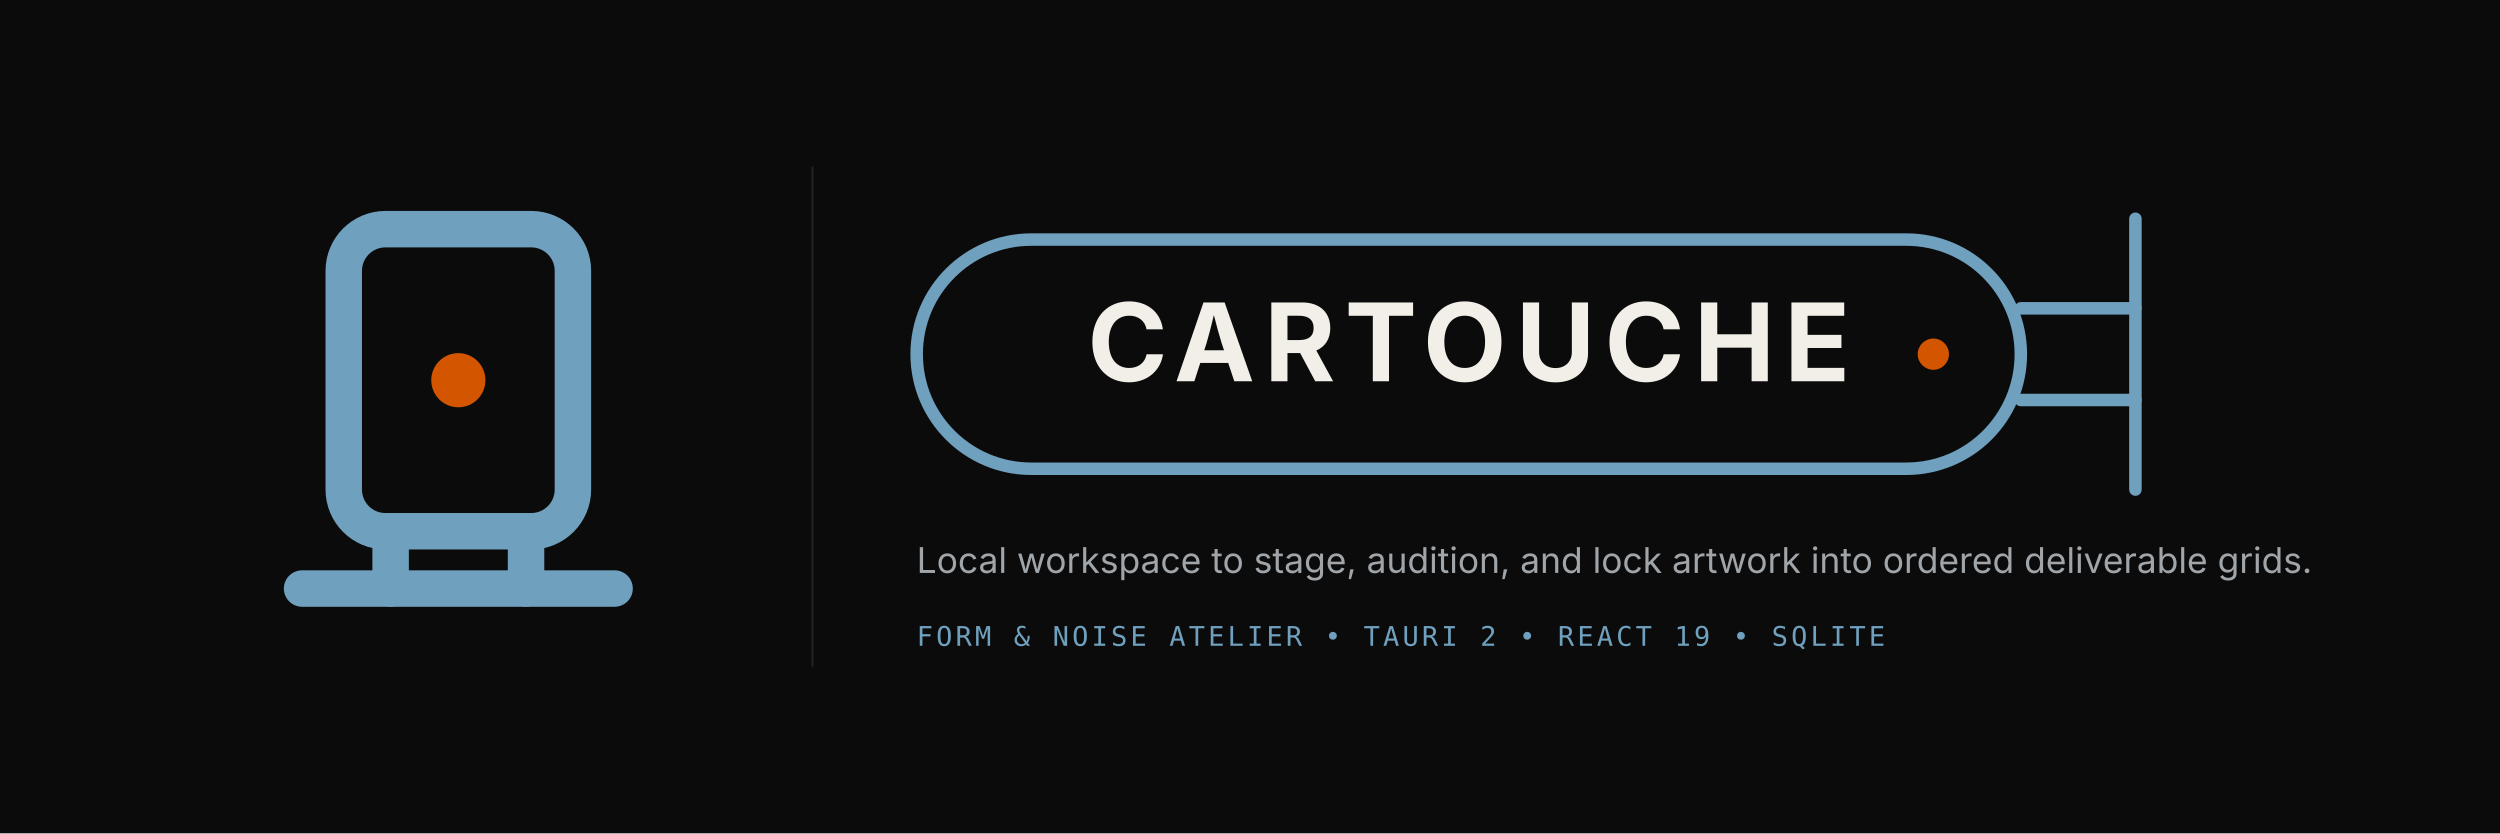
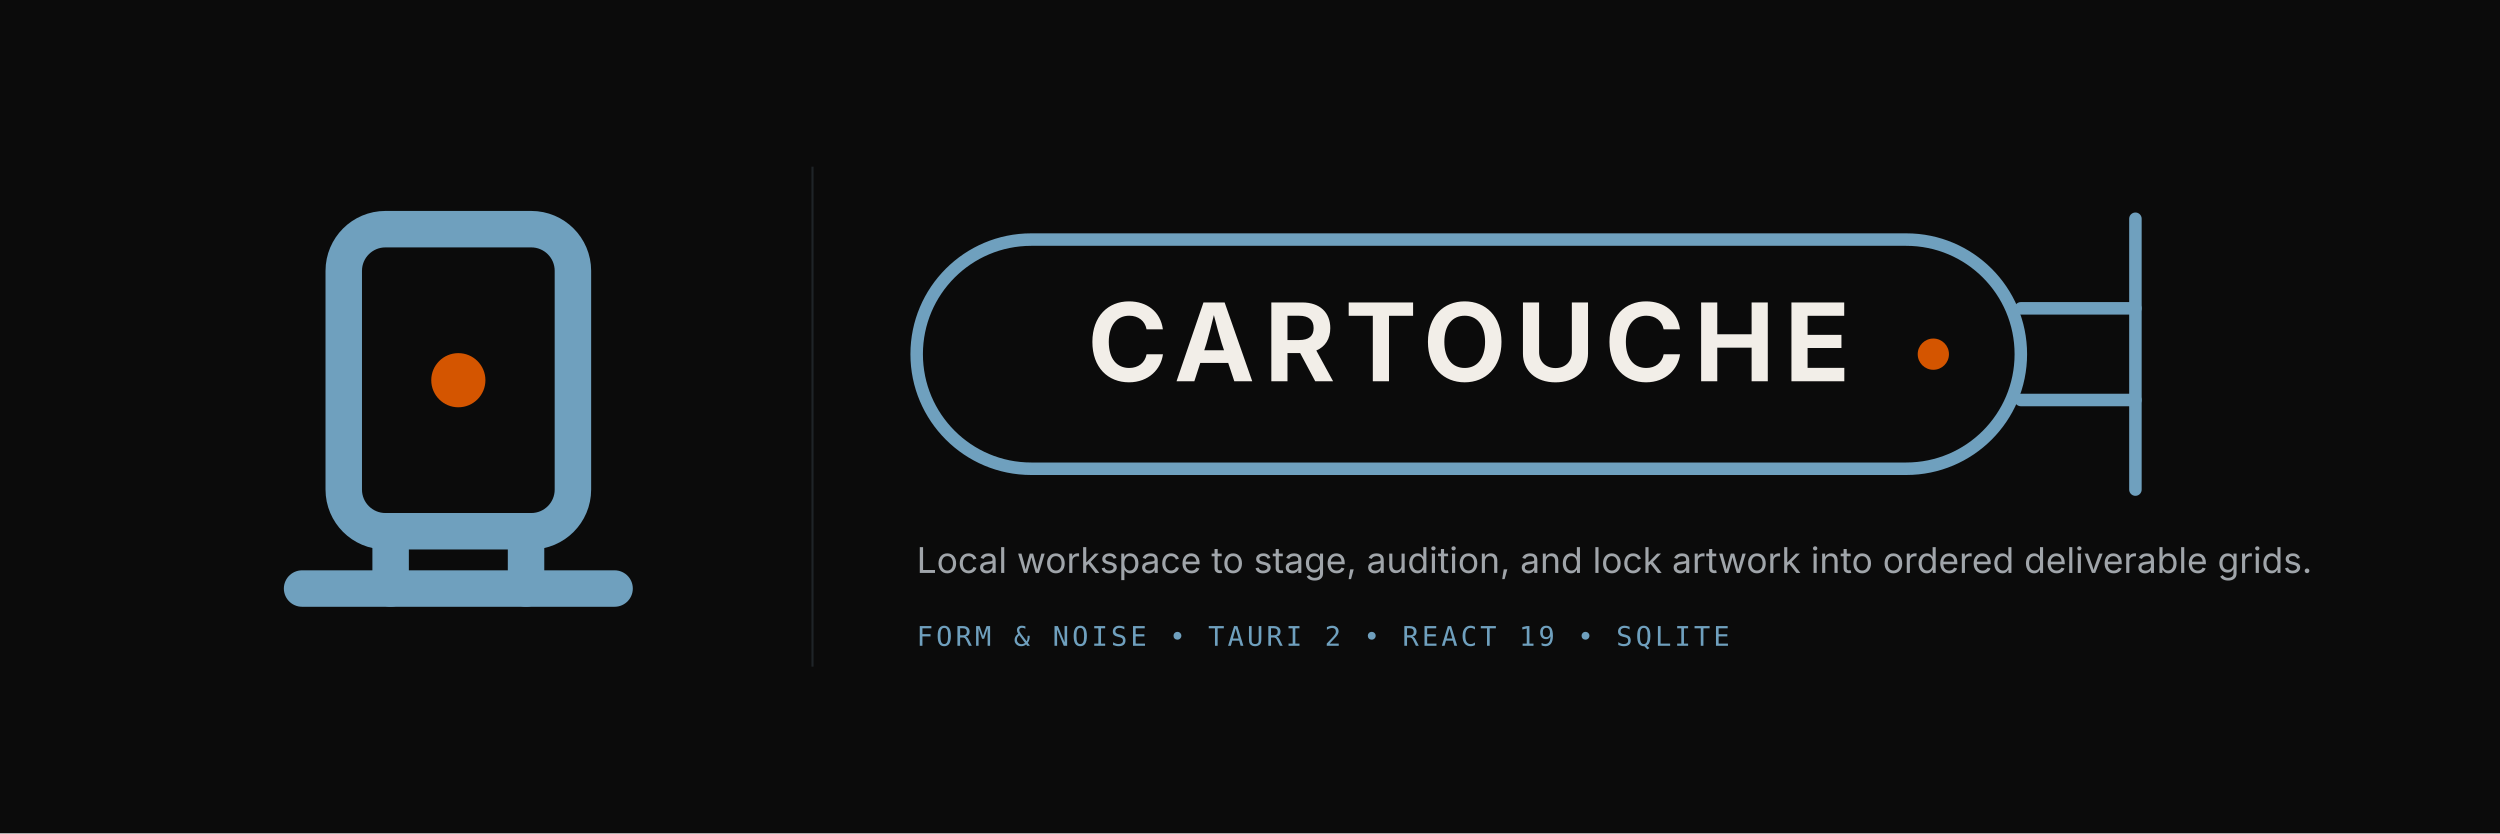
<svg xmlns="http://www.w3.org/2000/svg" viewBox="0 0 1200 400" width="1200" height="400" fill="none">
  <rect width="1200" height="400" fill="#0B0B0B" />
  <g transform="translate(100, 80) scale(10)">
    <rect x="6.5" y="3" width="11" height="14.5" rx="2" stroke="#6FA0BE" stroke-width="1.75" stroke-linecap="round" stroke-linejoin="round" />
    <line x1="4.5" y1="20.25" x2="19.5" y2="20.25" stroke="#6FA0BE" stroke-width="1.75" stroke-linecap="round" />
    <line x1="8.75" y1="17.5" x2="8.75" y2="20.25" stroke="#6FA0BE" stroke-width="1.75" stroke-linecap="round" />
    <line x1="15.25" y1="17.5" x2="15.25" y2="20.25" stroke="#6FA0BE" stroke-width="1.75" stroke-linecap="round" />
    <circle cx="12" cy="10.25" r="1.3" fill="#D45500" stroke="none" />
  </g>
  <line x1="390" y1="80" x2="390" y2="320" stroke="#1F2428" stroke-width="1" />
  <g transform="translate(440, 115)">
    <rect x="0" y="0" width="530" height="110" rx="55" stroke="#6FA0BE" stroke-width="6" stroke-linecap="round" stroke-linejoin="round" />
    <line x1="585" y1="-10" x2="585" y2="120" stroke="#6FA0BE" stroke-width="6" stroke-linecap="round" />
    <line x1="530" y1="33" x2="585" y2="33" stroke="#6FA0BE" stroke-width="6" stroke-linecap="round" />
    <line x1="530" y1="77" x2="585" y2="77" stroke="#6FA0BE" stroke-width="6" stroke-linecap="round" />
    <text x="265" y="68" font-family="'Space Grotesk', -apple-system, sans-serif" font-size="52" font-weight="700" letter-spacing="4.5" fill="#F2EEE8" text-anchor="middle">CARTOUCHE</text>
    <circle cx="488" cy="55" r="7.5" fill="#D45500" />
    <text x="0" y="160" font-family="'Inter', sans-serif" font-size="17" fill="#A0A5AA">Local workspace to stage, audition, and lock artwork into ordered deliverable grids.</text>
-     <text x="0" y="195" font-family="'IBM Plex Mono', monospace" font-size="13" font-weight="500" letter-spacing="1.5" fill="#6FA0BE">FORM &amp; NOISE ATELIER  •  TAURI 2  •  REACT 19  •  SQLITE</text>
+     <text x="0" y="195" font-family="'IBM Plex Mono', monospace" font-size="13" font-weight="500" letter-spacing="1.5" fill="#6FA0BE">FORM &amp; NOISE • TAURI 2 • REACT 19 • SQLITE</text>
  </g>
</svg>
